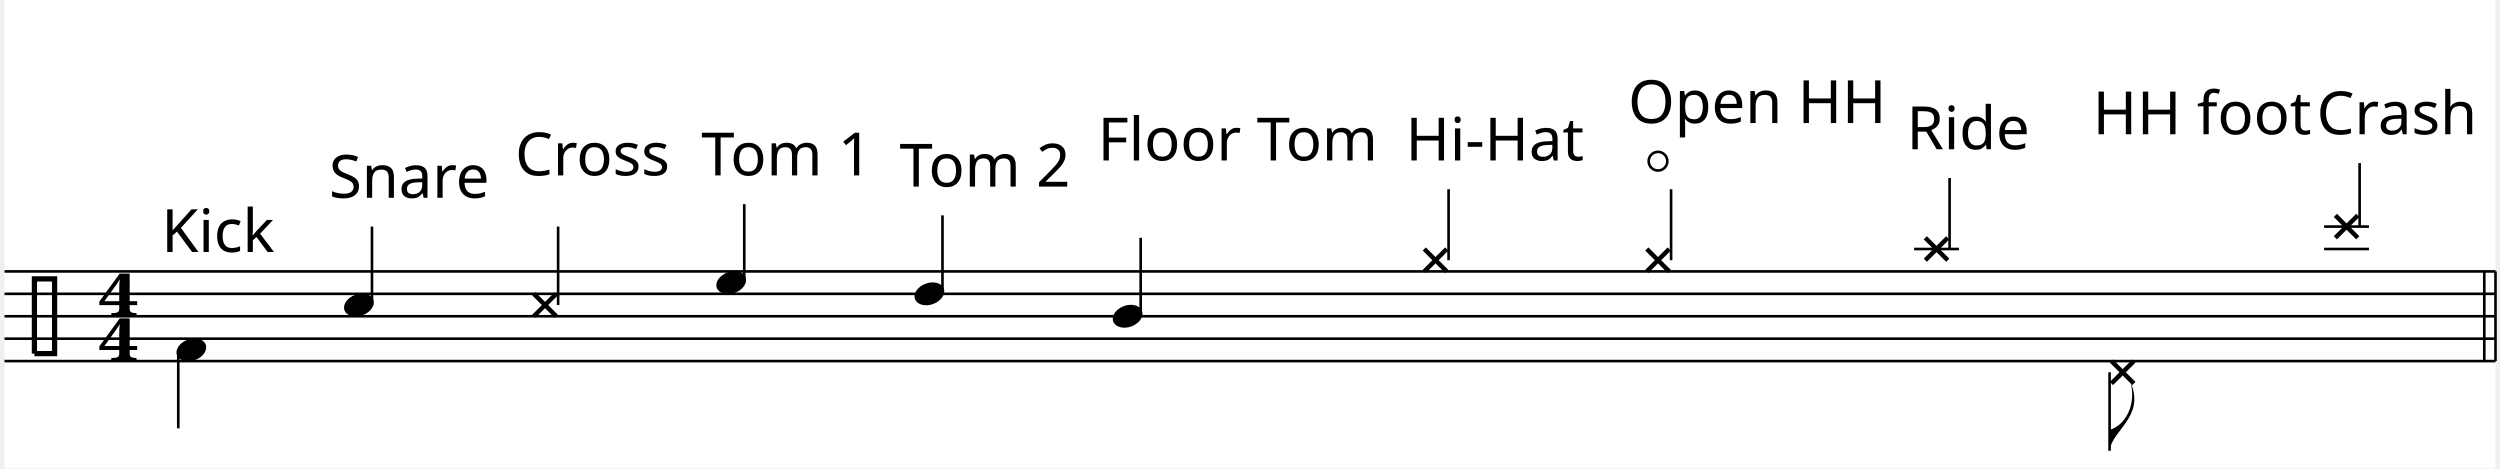
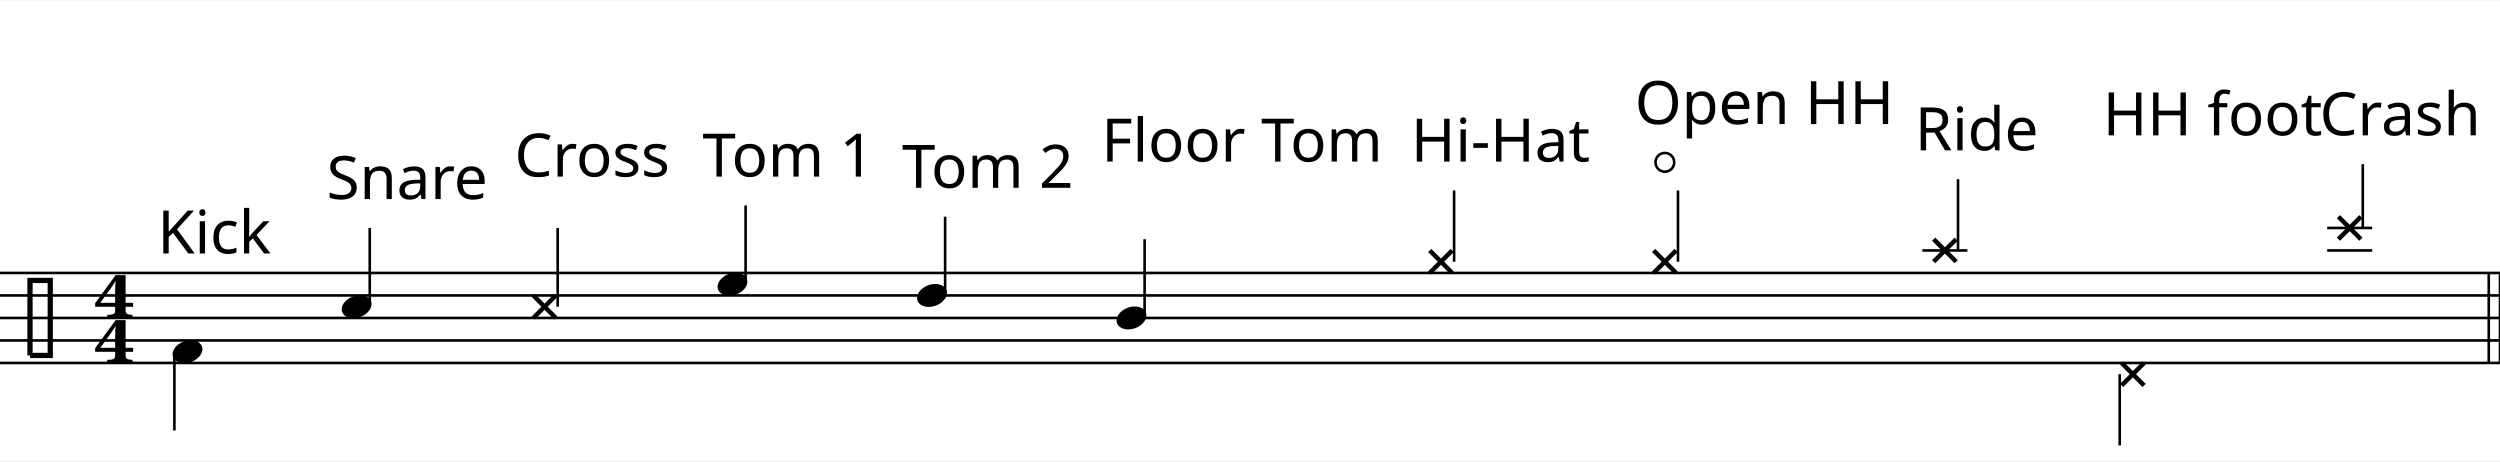
- <svg xmlns="http://www.w3.org/2000/svg" xmlns:xlink="http://www.w3.org/1999/xlink" version="1.1" xml:space="preserve" color="black" width="6.94in" height="1.30in" viewBox="0 0 500 94">
+ <svg xmlns="http://www.w3.org/2000/svg" xmlns:xlink="http://www.w3.org/1999/xlink" version="1.1" xml:space="preserve" color="black" width="6.94in" height="1.28in" viewBox="0 0 500 92">
  <style type="text/css">
.fill {fill: currentColor}
.stroke {stroke: currentColor; fill: none; stroke-width: .7}
	rect.abcr {fill:#a08000; fill-opacity:0}
	rect.abcr:hover {fill-opacity:0.3}

.f1 {font-family:serif; font-style:italic; font-size:14px}
.f2 {font-family:calibri; font-size:16px}
</style>
  <defs>
    <path id="pclef" class="stroke" style="stroke-width:1.4" d="m4 10h5.4v-20h-5.4v20" />
    <ellipse id="hd" rx="4.1" ry="2.9" transform="rotate(-20)" class="fill" />
    <path id="Xhead" d="m-3 -3l6 6m0 -6l-6 6" class="stroke" style="stroke-width:1.2" />
    <path id="hl" class="stroke" d="m-6 0h12" />
    <circle id="opend" class="stroke" cx="0" cy="-3" r="2.5" />
  </defs>
  <rect width="100%" height="100%" fill="white" />
  <g transform="scale(0.75)">
    <g transform="translate(0,75.30)">
      <g class="e_963_2_">
        <text class="f2" x="42.00" y="-7.86">Kick</text>
      </g>
-       <rect class="abcr _963_2_" x="40.00" y="-22.66" width="38.21" height="20.00" />
      <g class="e_804_2_">
-         <text class="f2" x="86.84" y="-22.36">Snare</text>
+         <text class="f2" x="87.10" y="-22.36">Snare</text>
      </g>
-       <rect class="abcr _804_2_" x="84.84" y="-37.16" width="44.08" height="20.00" />
      <g class="e_815_3_">
-         <text class="f2" x="136.66" y="-28.36">Cross</text>
+         <text class="f2" x="137.22" y="-28.36">Cross</text>
      </g>
-       <rect class="abcr _815_3_" x="134.66" y="-43.16" width="44.09" height="20.00" />
      <g class="e_827_2_">
-         <text class="f2" x="186.48" y="-28.36">Tom 1</text>
+         <text class="f2" x="187.33" y="-28.36">Tom 1</text>
      </g>
-       <rect class="abcr _827_2_" x="184.48" y="-43.16" width="50.45" height="20.00" />
-       <g class="e_838_2_" color="black">
-         <text class="f2" x="239.53" y="-25.36">Tom 2</text>
+       <g class="e_838_2_">
+         <text class="f2" x="240.53" y="-25.36">Tom 2</text>
      </g>
-       <rect class="abcr _838_2_" x="237.53" y="-40.16" width="50.45" height="20.00" />
      <g class="e_853_2_">
-         <text class="f2" x="292.58" y="-32.36">Floor Tom</text>
+         <text class="f2" x="293.73" y="-32.36">Floor Tom</text>
      </g>
-       <rect class="abcr _853_2_" x="290.58" y="-47.16" width="79.79" height="20.00" />
      <g class="e_865_3_">
-         <text class="f2" x="374.98" y="-32.36">Hi-Hat</text>
+         <text class="f2" x="376.26" y="-32.36">Hi-Hat</text>
      </g>
-       <rect class="abcr _865_3_" x="372.98" y="-47.16" width="56.94" height="20.00" />
      <g class="e_885_3_">
-         <text class="f2" x="434.53" y="-42.36">Open HH</text>
+         <text class="f2" x="435.96" y="-42.36">Open HH</text>
      </g>
-       <rect class="abcr _885_3_" x="432.53" y="-57.16" width="71.94" height="20.00" />
-       <g class="e_896_4_" color="black">
-         <text class="f2" x="509.07" y="-35.36">Ride</text>
+       <g class="e_896_4_">
+         <text class="f2" x="510.64" y="-35.36">Ride</text>
      </g>
-       <rect class="abcr _896_4_" x="507.07" y="-50.16" width="37.25" height="20.00" />
-       <g class="e_980_4_" color="black">
-         <text class="f2" x="558.89" y="-39.36">HH foot</text>
+       <g class="e_980_4_">
+         <text class="f2" x="560.76" y="-39.36">HH foot</text>
      </g>
-       <rect class="abcr _980_4_" x="556.89" y="-54.16" width="62.17" height="20.00" />
      <g class="e_912_4_">
-         <text class="f2" x="618.81" y="-39.36">Crash</text>
+         <text class="f2" x="618.58" y="-39.36">Crash</text>
      </g>
-       <rect class="abcr _912_4_" x="616.81" y="-54.16" width="45.06" height="20.00" />
    </g>
    <g class="e_757_2_">
      <path class="stroke" d="m666.67 96.64v-24.00" />
      <path class="stroke" d="m663.67 96.64v-24.00" />
    </g>
-     <rect class="abcr _757_2_" x="656.67" y="68.64" width="17.00" height="32.00" />
    <path class="stroke" d="m0.00 96.64 h666.67m-666.67 -6h666.67m-666.67 -6h666.67m-666.67 -6h666.67m-666.67 -6h666.67" />
    <g class="e_727_13_">
      <use x="4.00" y="84.64" xlink:href="#pclef" />
    </g>
-     <rect class="abcr _727_13_" x="-2.00" y="54.64" width="28.00" height="46.00" />
    <g class="e_9_5_">
      <g font-family="serif" font-size="16" font-weight="bold" transform="translate(30.50,96.64) scale(1.2,1)">
        <text y="-12" text-anchor="middle">4</text>
        <text text-anchor="middle">4</text>
      </g>
    </g>
-     <rect class="abcr _9_5_" x="22.00" y="68.64" width="24.00" height="32.00" />
    <g class="e_753_3_">
</g>
-     <rect class="abcr _753_3_" x="42.00" y="78.64" width="33.00" height="12.00" />
    <g class="e_793_2_">
</g>
-     <rect class="abcr _793_2_" x="43.50" y="75.64" width="13.00" height="12.00" />
    <g class="e_804_2_">
-       <path class="stroke" d="m98.34 81.64v-21.00" />
-       <use x="94.84" y="81.64" xlink:href="#hd" />
+       <path class="stroke" d="m98.60 81.64v-21.00" />
+       <use x="95.10" y="81.64" xlink:href="#hd" />
    </g>
-     <rect class="abcr _804_2_" x="88.34" y="56.14" width="42.58" height="31.50" />
    <g class="e_815_3_">
-       <path class="stroke" d="m148.16 81.64v-21.00" />
-       <use x="144.66" y="81.64" xlink:href="#Xhead" />
+       <path class="stroke" d="m148.72 81.64v-21.00" />
+       <use x="145.22" y="81.64" xlink:href="#Xhead" />
    </g>
-     <rect class="abcr _815_3_" x="134.66" y="56.14" width="46.09" height="31.50" />
    <g class="e_827_2_">
-       <path class="stroke" d="m197.98 75.64v-21.00" />
-       <use x="194.48" y="75.64" xlink:href="#hd" />
+       <path class="stroke" d="m198.83 75.64v-21.00" />
+       <use x="195.33" y="75.64" xlink:href="#hd" />
    </g>
-     <rect class="abcr _827_2_" x="184.48" y="50.14" width="52.45" height="31.50" />
-     <g class="e_838_2_" color="black">
-       <path class="stroke" d="m251.03 78.64v-21.00" />
-       <use x="247.53" y="78.64" xlink:href="#hd" />
+     <g class="e_838_2_">
+       <path class="stroke" d="m252.03 78.64v-21.00" />
+       <use x="248.53" y="78.64" xlink:href="#hd" />
    </g>
-     <rect class="abcr _838_2_" x="237.53" y="53.14" width="52.45" height="31.50" />
    <g class="e_853_2_">
-       <path class="stroke" d="m304.08 84.64v-21.00" />
-       <use x="300.58" y="84.64" xlink:href="#hd" />
+       <path class="stroke" d="m305.23 84.64v-21.00" />
+       <use x="301.73" y="84.64" xlink:href="#hd" />
    </g>
-     <rect class="abcr _853_2_" x="290.58" y="59.14" width="81.79" height="31.50" />
    <g class="e_865_3_">
-       <path class="stroke" d="m386.48 69.64v-19.00" />
-       <use x="382.98" y="69.64" xlink:href="#Xhead" />
+       <path class="stroke" d="m387.76 69.64v-19.00" />
+       <use x="384.26" y="69.64" xlink:href="#Xhead" />
    </g>
-     <rect class="abcr _865_3_" x="372.98" y="46.14" width="58.94" height="29.50" />
    <g class="e_885_3_">
-       <path class="stroke" d="m446.03 69.64v-19.00" />
-       <use x="442.53" y="69.64" xlink:href="#Xhead" />
+       <path class="stroke" d="m447.46 69.64v-19.00" />
+       <use x="443.96" y="69.64" xlink:href="#Xhead" />
    </g>
-     <rect class="abcr _885_3_" x="432.53" y="34.14" width="73.94" height="41.50" />
-     <g class="e_896_4_" color="black">
-       <use x="517.07" y="66.64" xlink:href="#hl" />
-       <path class="stroke" d="m520.57 66.64v-19.00" />
-       <use x="517.07" y="66.64" xlink:href="#Xhead" />
+     <g class="e_896_4_">
+       <use x="518.64" y="66.64" xlink:href="#hl" />
+       <path class="stroke" d="m522.14 66.64v-19.00" />
+       <use x="518.64" y="66.64" xlink:href="#Xhead" />
    </g>
-     <rect class="abcr _896_4_" x="507.07" y="43.14" width="16.50" height="29.50" />
    <g class="e_901_2_">
</g>
-     <rect class="abcr _901_2_" x="558.89" y="57.64" width="14.50" height="12.00" />
    <g class="e_912_4_">
-       <use x="626.81" y="66.64" xlink:href="#hl" />
-       <use x="626.81" y="60.64" xlink:href="#hl" />
-       <path class="stroke" d="m630.31 60.64v-17.00" />
-       <use x="626.81" y="60.64" xlink:href="#Xhead" />
+       <use x="626.58" y="66.64" xlink:href="#hl" />
+       <use x="626.58" y="60.64" xlink:href="#hl" />
+       <path class="stroke" d="m630.08 60.64v-17.00" />
+       <use x="626.58" y="60.64" xlink:href="#Xhead" />
    </g>
-     <rect class="abcr _912_4_" x="620.31" y="39.14" width="13.00" height="27.50" />
    <g class="e_963_2_">
      <path class="stroke" d="m46.50 93.64v21.00" />
      <use x="50.00" y="93.64" xlink:href="#hd" />
    </g>
-     <rect class="abcr _963_2_" x="43.50" y="87.64" width="13.00" height="31.50" />
    <g class="e_966_3_">
</g>
-     <rect class="abcr _966_3_" x="86.84" y="90.64" width="16.00" height="12.00" />
-     <g class="e_980_4_" color="black">
-       <path class="stroke" d="m563.39 99.64v21.00" />
-       <path class="fill" d="M563.39 120.64c0.6 -5.6 9.6 -9 5.6 -18.4  c1.6 6 -1.3 11.6 -5.6 12.8 " />
-       <use x="566.89" y="99.64" xlink:href="#Xhead" />
+     <g class="e_980_4_">
+       <path class="stroke" d="m565.26 99.64v19.00" />
+       <use x="568.76" y="99.64" xlink:href="#Xhead" />
    </g>
-     <rect class="abcr _980_4_" x="560.39" y="93.64" width="13.00" height="31.50" />
-     <use x="442.53" y="46.14" xlink:href="#opend" />
+     <use x="443.96" y="46.14" xlink:href="#opend" />
  </g>
</svg>
